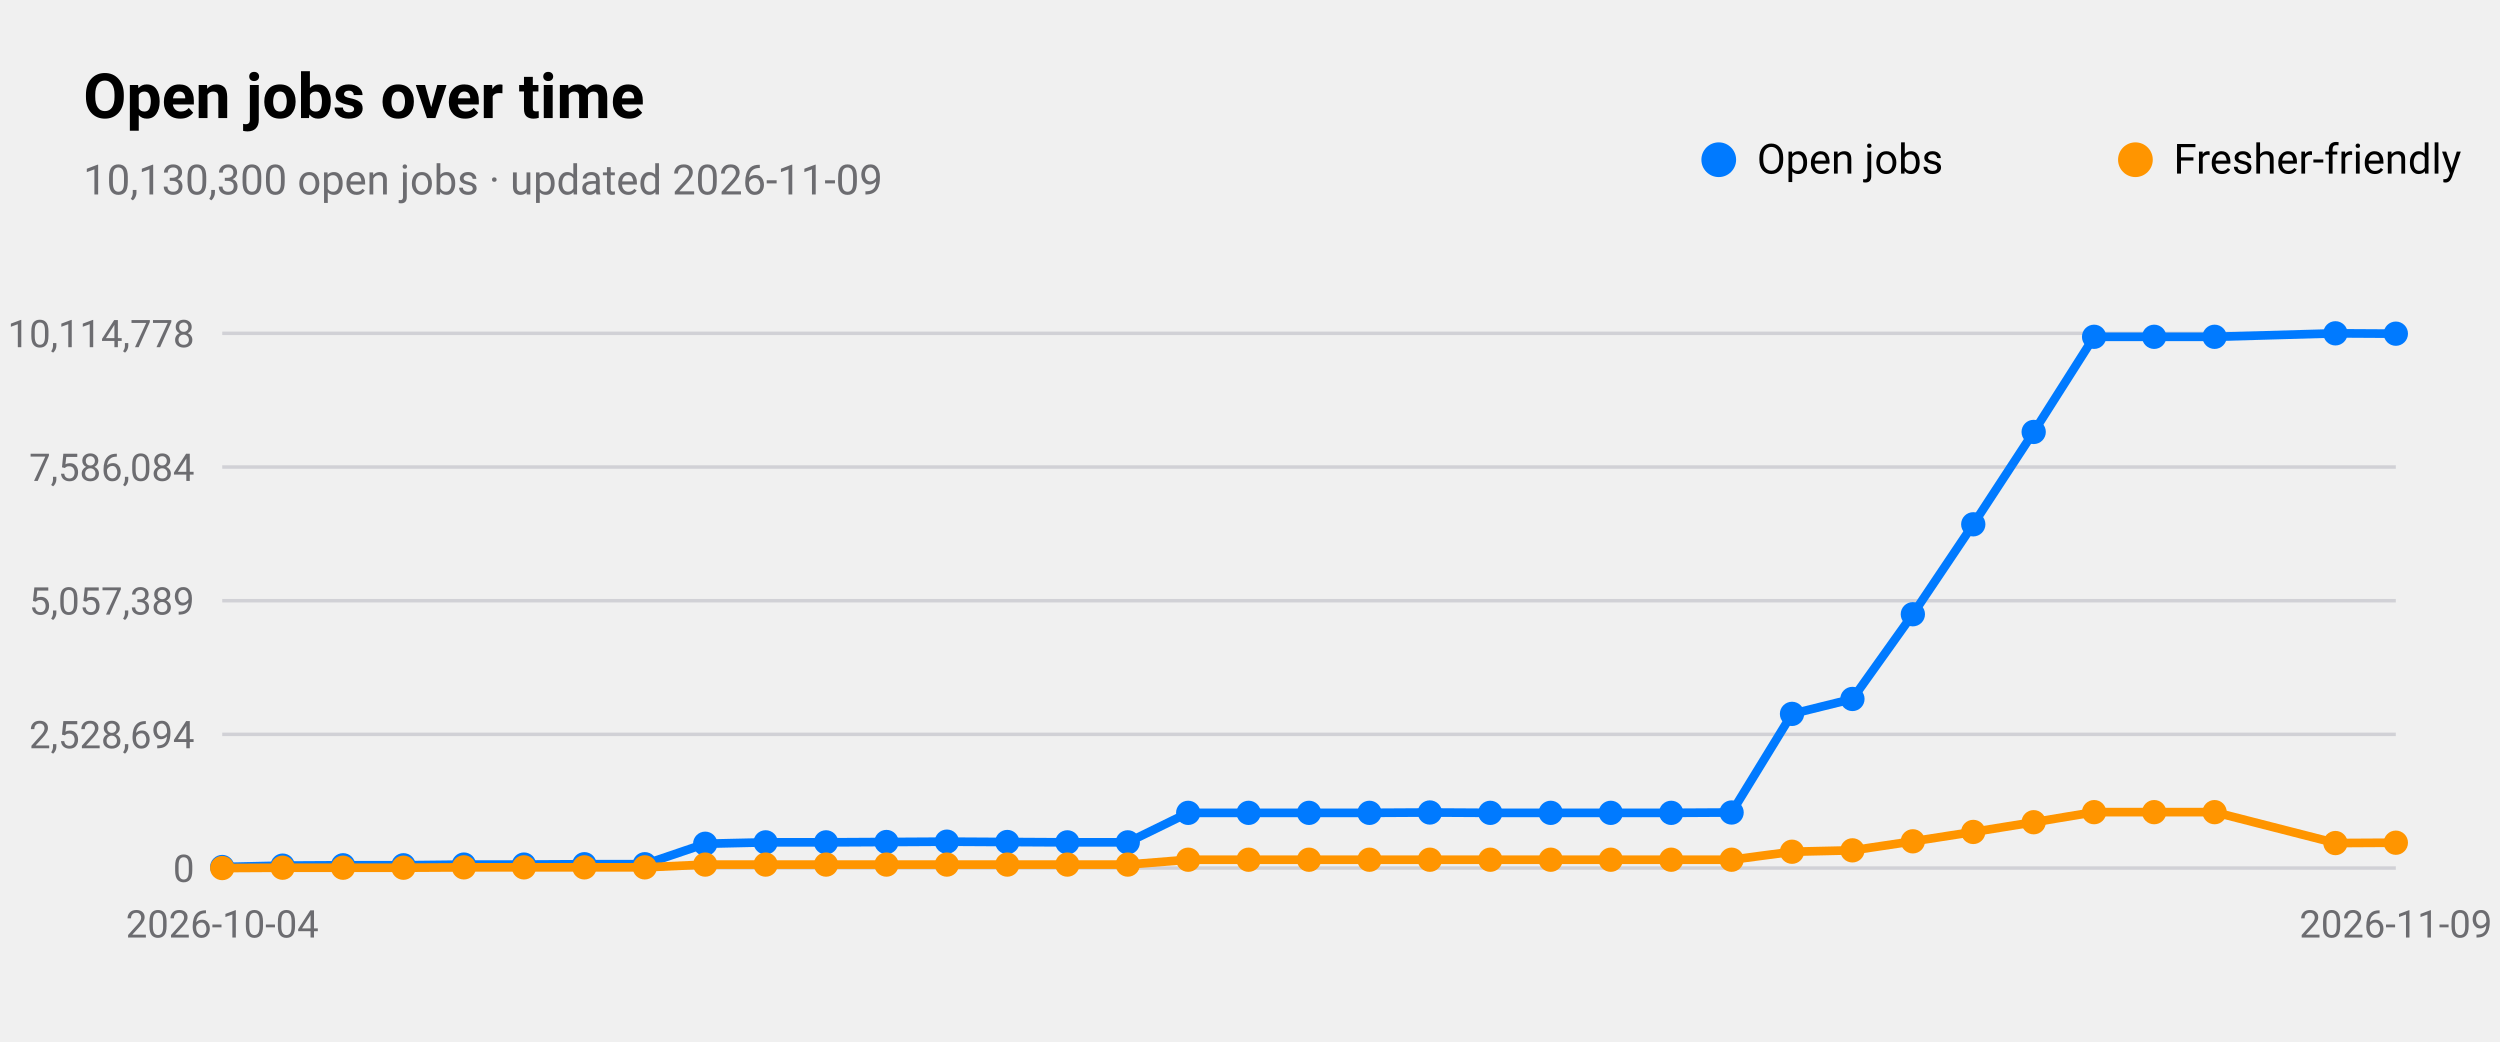
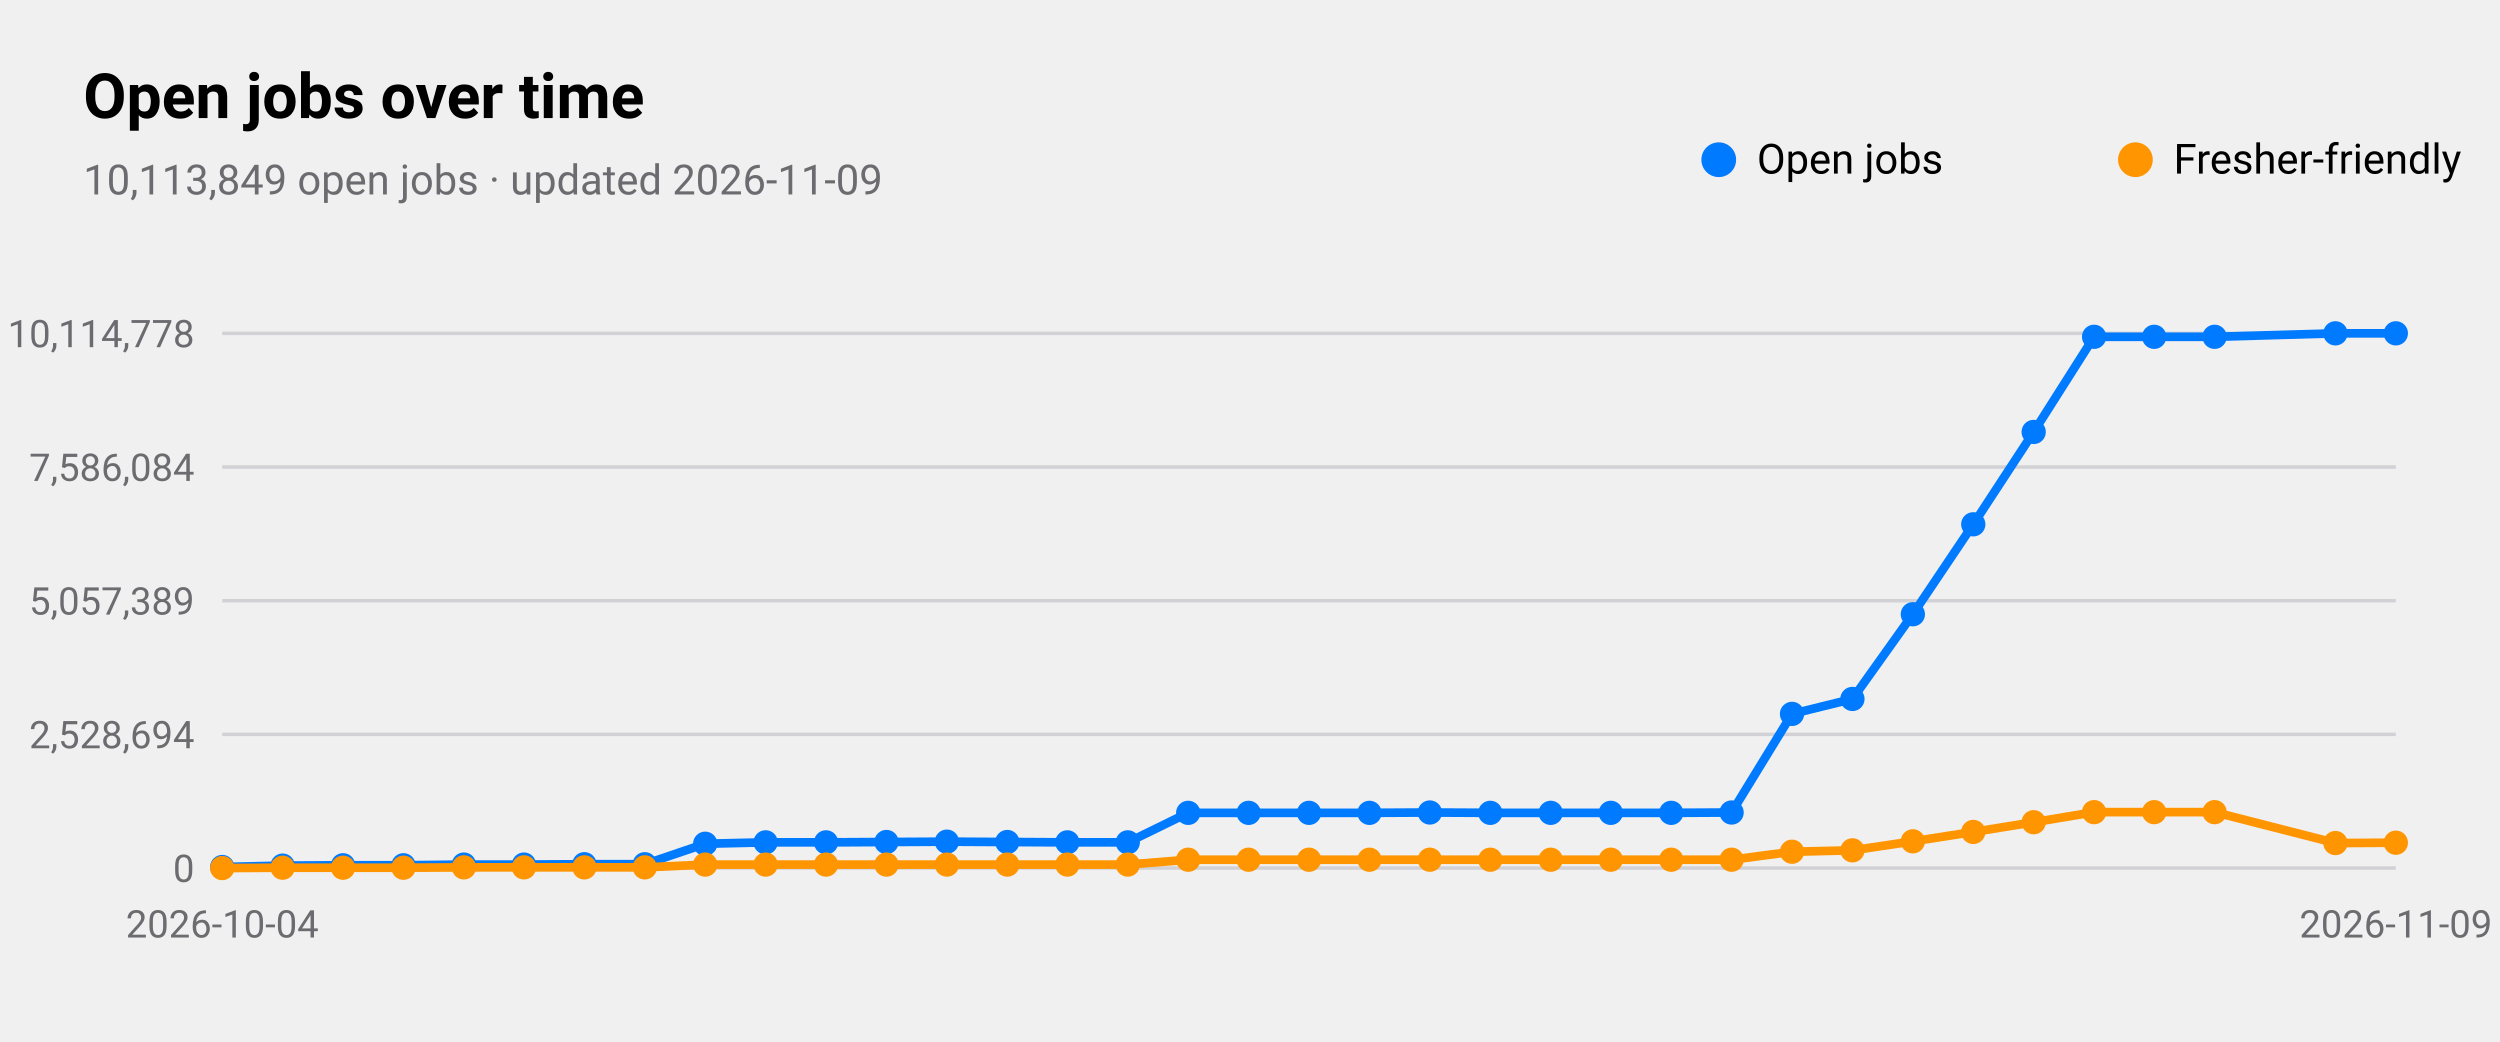
<svg xmlns="http://www.w3.org/2000/svg" viewBox="0 0 720 300" width="720" height="300" role="img" aria-label="Open jobs over time">
  <style>
text{font-family:-apple-system,BlinkMacSystemFont,"SF Pro Text","Helvetica Neue","Segoe UI",Roboto,sans-serif;fill:#000}
.sub,.val,.axis{fill:#6c6c70}.bar{fill:#007aff}.track{fill:#e5e5ea}.grid{stroke:#d1d1d6}
.l1{fill:none;stroke:#007aff;stroke-width:2.5}.d1{fill:#007aff}.l2{fill:none;stroke:#ff9500;stroke-width:2.5}.d2{fill:#ff9500}
.l3{fill:none;stroke:#34c759;stroke-width:2.5}.d3{fill:#34c759}.l4{fill:none;stroke:#af52de;stroke-width:2.5}.d4{fill:#af52de}
.l5{fill:none;stroke:#ff3b30;stroke-width:2.5}.d5{fill:#ff3b30}.l6{fill:none;stroke:#00b8d4;stroke-width:2.5}.d6{fill:#00b8d4}
@media(prefers-color-scheme:dark){text{fill:#fff}.sub,.val,.axis{fill:#98989d}.bar{fill:#0a84ff}.track{fill:#2c2c2e}.grid{stroke:#38383a}
.l1{stroke:#0a84ff}.d1{fill:#0a84ff}.l2{stroke:#ff9f0a}.d2{fill:#ff9f0a}
.l3{stroke:#30d158}.d3{fill:#30d158}.l4{stroke:#bf5af2}.d4{fill:#bf5af2}.l5{stroke:#ff453a}.d5{fill:#ff453a}.l6{stroke:#40cbe0}.d6{fill:#40cbe0}}
</style>
  <text x="24" y="34" font-size="18" font-weight="600">Open jobs over time</text>
-   <text class="sub" x="24" y="56" font-size="12">10,130,300 open jobs · updated 2026-11-09</text>
+   <text class="sub" x="24" y="56" font-size="12">10,113,849 open jobs · updated 2026-11-09</text>
  <line class="grid" x1="64" x2="690" y1="250.0" y2="250.0" />
  <text class="axis" x="56" y="254.0" font-size="11" text-anchor="end">0</text>
  <line class="grid" x1="64" x2="690" y1="211.5" y2="211.5" />
  <text class="axis" x="56" y="215.5" font-size="11" text-anchor="end">2,528,694</text>
  <line class="grid" x1="64" x2="690" y1="173.0" y2="173.0" />
  <text class="axis" x="56" y="177.0" font-size="11" text-anchor="end">5,057,389</text>
  <line class="grid" x1="64" x2="690" y1="134.5" y2="134.5" />
  <text class="axis" x="56" y="138.5" font-size="11" text-anchor="end">7,586,084</text>
  <line class="grid" x1="64" x2="690" y1="96.0" y2="96.0" />
  <text class="axis" x="56" y="100.0" font-size="11" text-anchor="end">10,114,778</text>
  <text class="axis" x="64.0" y="270" font-size="11" text-anchor="middle">2026-10-04</text>
  <text class="axis" x="690.0" y="270" font-size="11" text-anchor="middle">2026-11-09</text>
-   <polyline class="l1" points="64.0,249.7 81.4,249.3 98.8,249.2 116.2,249.2 133.6,249.0 150.9,249.0 168.3,248.9 185.7,248.9 203.1,243.0 220.5,242.6 237.9,242.6 255.3,242.5 272.7,242.4 290.1,242.5 307.4,242.6 324.8,242.6 342.2,234.1 359.6,234.1 377.0,234.1 394.4,234.1 411.8,234.0 429.2,234.1 446.6,234.1 463.9,234.1 481.3,234.1 498.7,234.0 516.1,205.6 533.5,201.3 550.9,176.9 568.3,151.0 585.7,124.4 603.1,97.0 620.4,97.0 637.8,97.0 672.6,96.0 690.0,96.1" />
+   <polyline class="l1" points="64.0,249.7 81.4,249.3 98.8,249.2 116.2,249.2 133.6,249.0 150.9,249.0 168.3,248.9 185.7,248.9 203.1,243.0 220.5,242.6 237.9,242.6 255.3,242.5 272.7,242.4 290.1,242.5 307.4,242.6 324.8,242.6 342.2,234.1 359.6,234.1 377.0,234.1 394.4,234.1 411.8,234.0 429.2,234.1 446.6,234.1 463.9,234.1 481.3,234.1 498.7,234.0 516.1,205.6 533.5,201.3 550.9,176.9 568.3,151.0 585.7,124.4 603.1,97.0 620.4,97.0 637.8,97.0 672.6,96.0 690.0,96.0" />
  <circle class="d1" cx="64.0" cy="249.7" r="3.5" />
  <circle class="d1" cx="81.4" cy="249.3" r="3.5" />
  <circle class="d1" cx="98.8" cy="249.2" r="3.5" />
  <circle class="d1" cx="116.2" cy="249.2" r="3.5" />
  <circle class="d1" cx="133.6" cy="249.0" r="3.5" />
  <circle class="d1" cx="150.9" cy="249.0" r="3.5" />
  <circle class="d1" cx="168.3" cy="248.9" r="3.5" />
  <circle class="d1" cx="185.7" cy="248.9" r="3.5" />
  <circle class="d1" cx="203.1" cy="243.0" r="3.5" />
  <circle class="d1" cx="220.5" cy="242.6" r="3.5" />
  <circle class="d1" cx="237.9" cy="242.6" r="3.5" />
  <circle class="d1" cx="255.3" cy="242.5" r="3.5" />
  <circle class="d1" cx="272.7" cy="242.4" r="3.5" />
  <circle class="d1" cx="290.1" cy="242.5" r="3.5" />
  <circle class="d1" cx="307.4" cy="242.6" r="3.5" />
  <circle class="d1" cx="324.8" cy="242.6" r="3.5" />
  <circle class="d1" cx="342.2" cy="234.1" r="3.5" />
  <circle class="d1" cx="359.6" cy="234.1" r="3.5" />
  <circle class="d1" cx="377.0" cy="234.1" r="3.5" />
  <circle class="d1" cx="394.4" cy="234.1" r="3.5" />
  <circle class="d1" cx="411.8" cy="234.0" r="3.5" />
  <circle class="d1" cx="429.2" cy="234.1" r="3.5" />
  <circle class="d1" cx="446.6" cy="234.1" r="3.5" />
  <circle class="d1" cx="463.9" cy="234.1" r="3.5" />
  <circle class="d1" cx="481.3" cy="234.1" r="3.5" />
  <circle class="d1" cx="498.7" cy="234.0" r="3.5" />
  <circle class="d1" cx="516.1" cy="205.6" r="3.5" />
  <circle class="d1" cx="533.5" cy="201.3" r="3.5" />
  <circle class="d1" cx="550.9" cy="176.9" r="3.5" />
  <circle class="d1" cx="568.3" cy="151.0" r="3.5" />
  <circle class="d1" cx="585.7" cy="124.4" r="3.5" />
  <circle class="d1" cx="603.1" cy="97.0" r="3.5" />
  <circle class="d1" cx="620.4" cy="97.0" r="3.5" />
  <circle class="d1" cx="637.8" cy="97.0" r="3.5" />
  <circle class="d1" cx="672.6" cy="96.0" r="3.5" />
-   <circle class="d1" cx="690.0" cy="96.1" r="3.5" />
+   <circle class="d1" cx="690.0" cy="96.0" r="3.5" />
  <circle class="d1" cx="495" cy="46" r="5" />
  <text x="506" y="50" font-size="12">Open jobs</text>
  <polyline class="l2" points="64.0,250.0 81.4,249.9 98.8,249.9 116.2,249.9 133.6,249.8 150.9,249.8 168.3,249.8 185.7,249.8 203.1,249.0 220.5,249.0 237.9,249.0 255.3,249.0 272.7,249.0 290.1,249.0 307.4,249.0 324.8,249.0 342.2,247.6 359.6,247.6 377.0,247.6 394.4,247.6 411.8,247.6 429.2,247.6 446.6,247.6 463.9,247.6 481.3,247.6 498.7,247.6 516.1,245.3 533.5,244.9 550.9,242.3 568.3,239.6 585.7,236.8 603.1,233.9 620.4,233.9 637.8,233.9 672.6,242.8 690.0,242.7" />
  <circle class="d2" cx="64.0" cy="250.0" r="3.5" />
  <circle class="d2" cx="81.4" cy="249.9" r="3.5" />
  <circle class="d2" cx="98.8" cy="249.9" r="3.5" />
  <circle class="d2" cx="116.2" cy="249.9" r="3.5" />
  <circle class="d2" cx="133.6" cy="249.8" r="3.5" />
  <circle class="d2" cx="150.9" cy="249.8" r="3.5" />
  <circle class="d2" cx="168.3" cy="249.8" r="3.5" />
  <circle class="d2" cx="185.7" cy="249.8" r="3.5" />
  <circle class="d2" cx="203.1" cy="249.0" r="3.5" />
  <circle class="d2" cx="220.5" cy="249.0" r="3.5" />
  <circle class="d2" cx="237.9" cy="249.0" r="3.5" />
  <circle class="d2" cx="255.3" cy="249.0" r="3.5" />
  <circle class="d2" cx="272.7" cy="249.0" r="3.5" />
  <circle class="d2" cx="290.1" cy="249.0" r="3.5" />
  <circle class="d2" cx="307.4" cy="249.0" r="3.5" />
  <circle class="d2" cx="324.8" cy="249.0" r="3.5" />
  <circle class="d2" cx="342.2" cy="247.6" r="3.5" />
  <circle class="d2" cx="359.6" cy="247.6" r="3.5" />
  <circle class="d2" cx="377.0" cy="247.6" r="3.5" />
  <circle class="d2" cx="394.4" cy="247.6" r="3.5" />
  <circle class="d2" cx="411.8" cy="247.6" r="3.5" />
  <circle class="d2" cx="429.2" cy="247.6" r="3.5" />
  <circle class="d2" cx="446.6" cy="247.6" r="3.5" />
  <circle class="d2" cx="463.9" cy="247.6" r="3.5" />
  <circle class="d2" cx="481.3" cy="247.6" r="3.5" />
  <circle class="d2" cx="498.7" cy="247.6" r="3.5" />
  <circle class="d2" cx="516.1" cy="245.3" r="3.5" />
  <circle class="d2" cx="533.5" cy="244.9" r="3.5" />
  <circle class="d2" cx="550.9" cy="242.3" r="3.5" />
  <circle class="d2" cx="568.3" cy="239.6" r="3.5" />
  <circle class="d2" cx="585.7" cy="236.8" r="3.5" />
  <circle class="d2" cx="603.1" cy="233.9" r="3.5" />
  <circle class="d2" cx="620.4" cy="233.9" r="3.5" />
  <circle class="d2" cx="637.8" cy="233.9" r="3.5" />
  <circle class="d2" cx="672.6" cy="242.8" r="3.5" />
  <circle class="d2" cx="690.0" cy="242.7" r="3.5" />
  <circle class="d2" cx="615" cy="46" r="5" />
  <text x="626" y="50" font-size="12">Fresher-friendly</text>
</svg>
